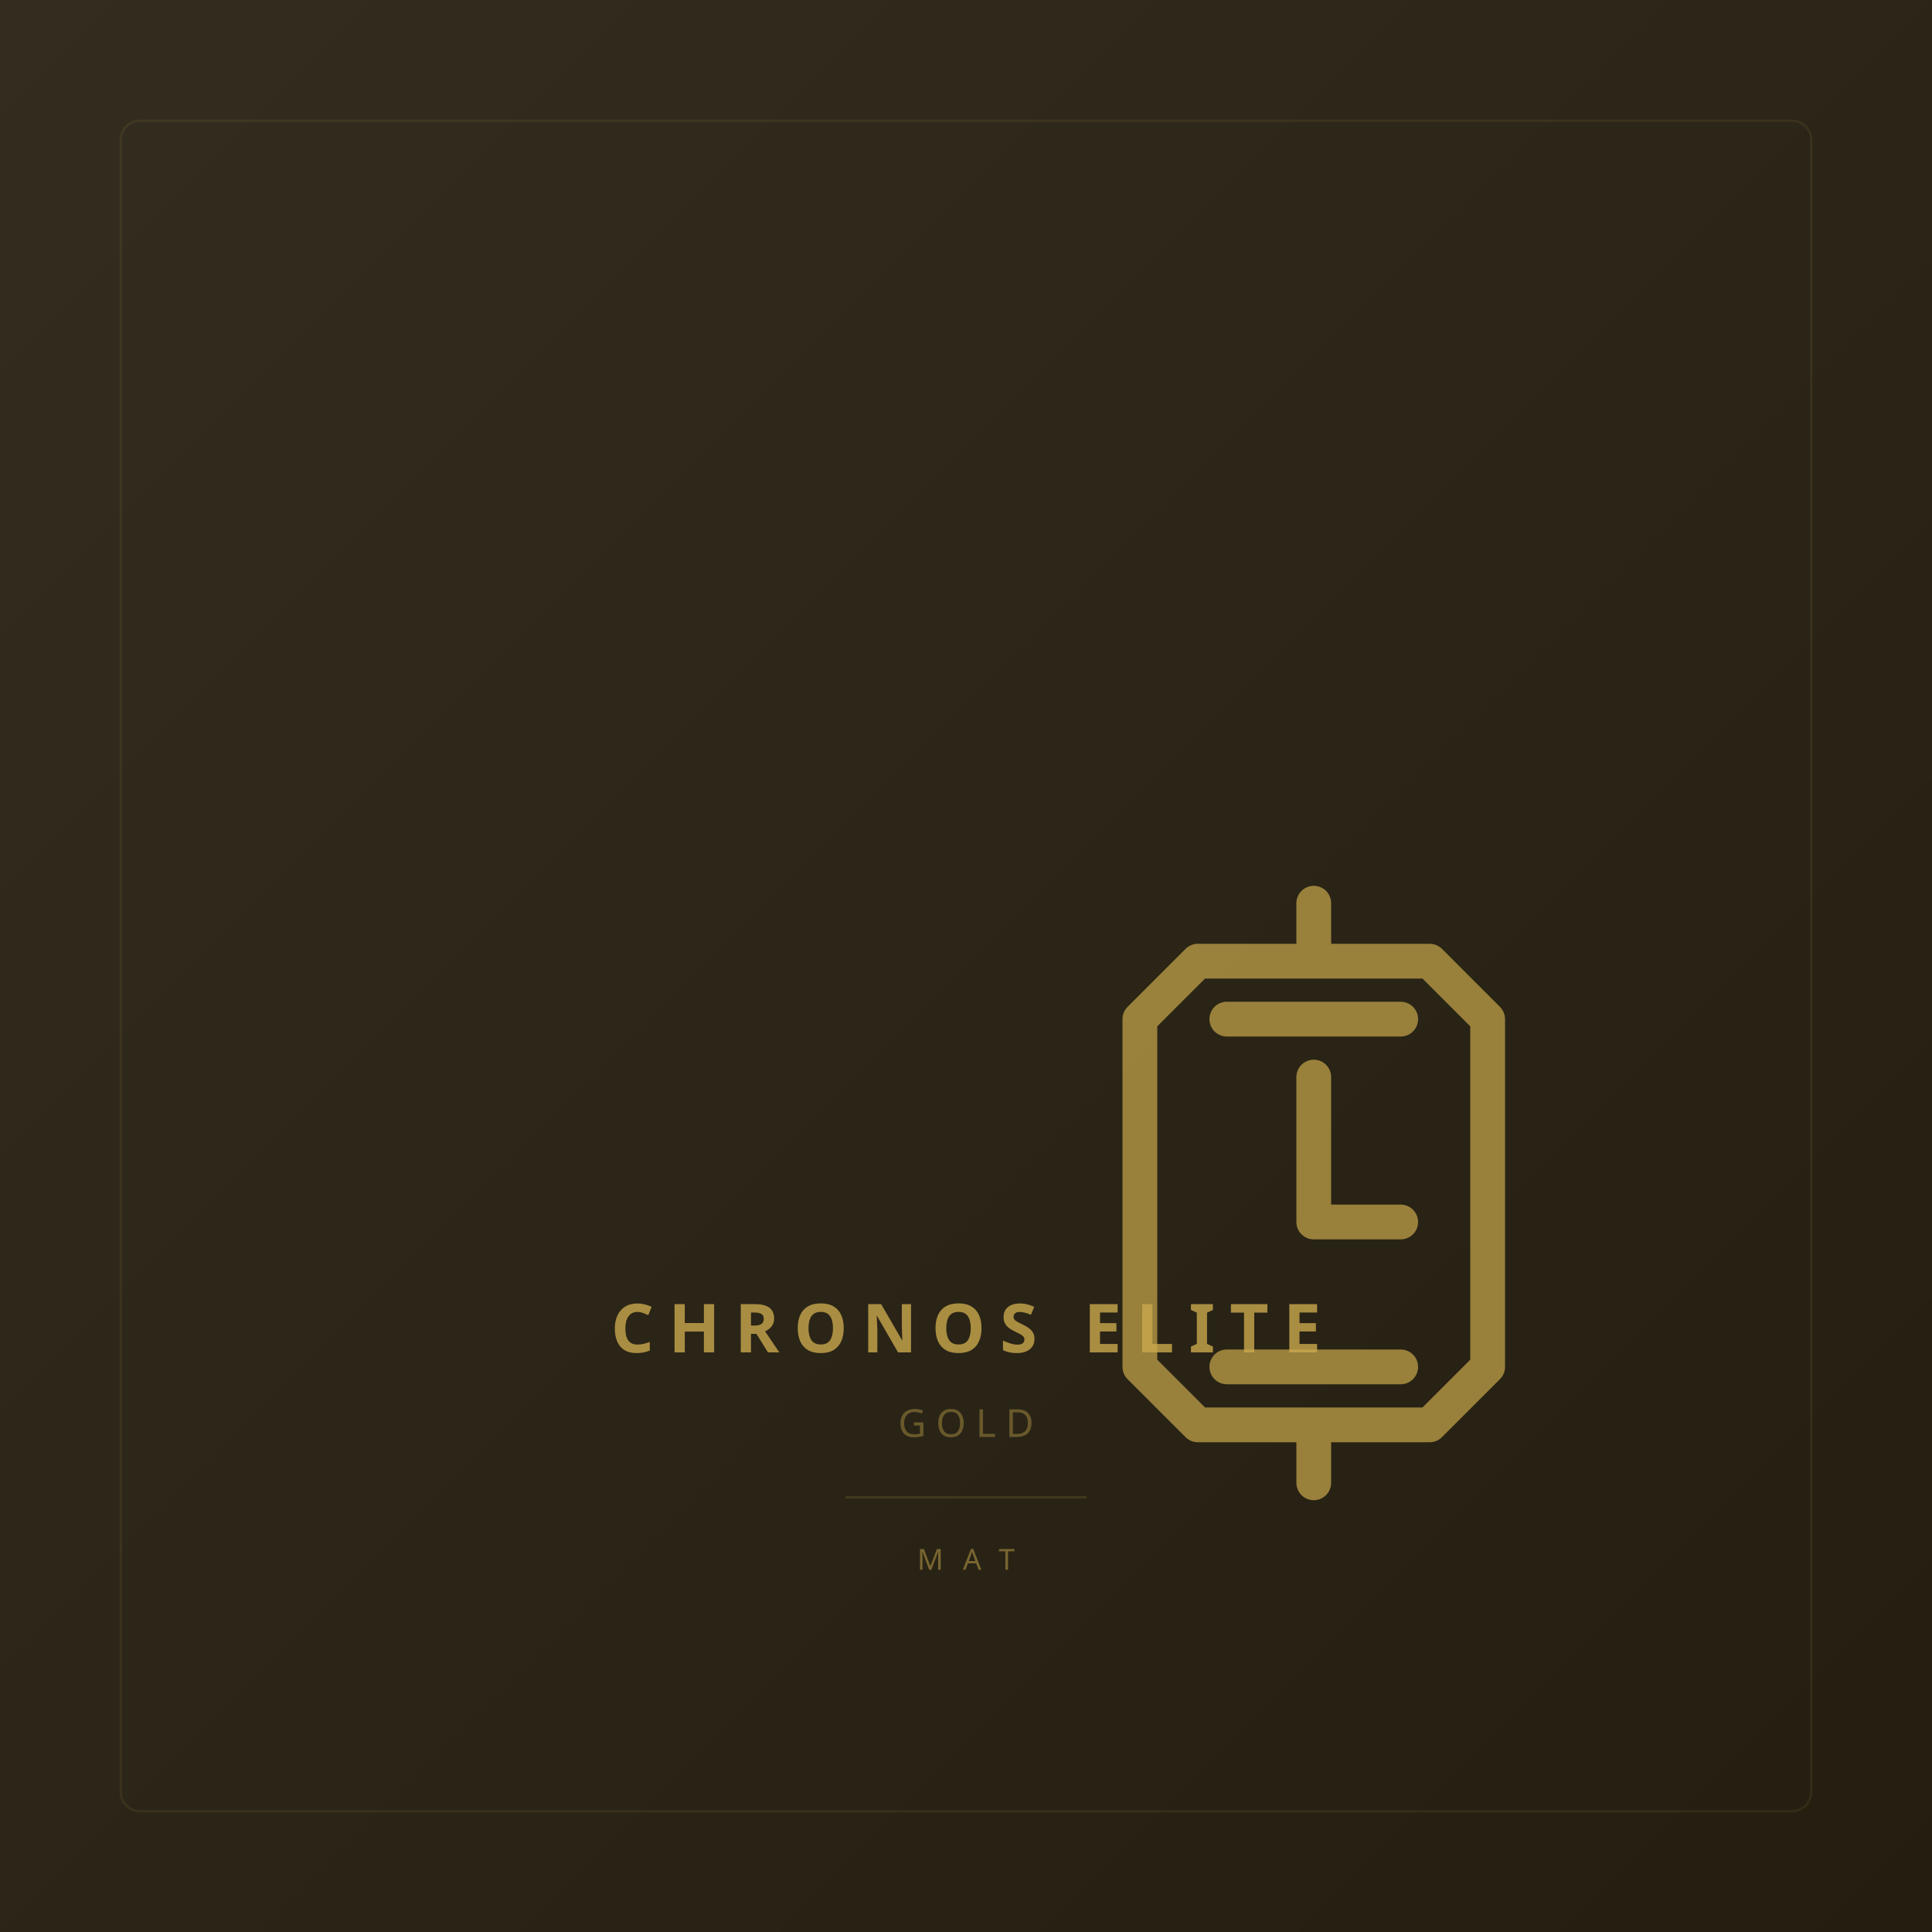
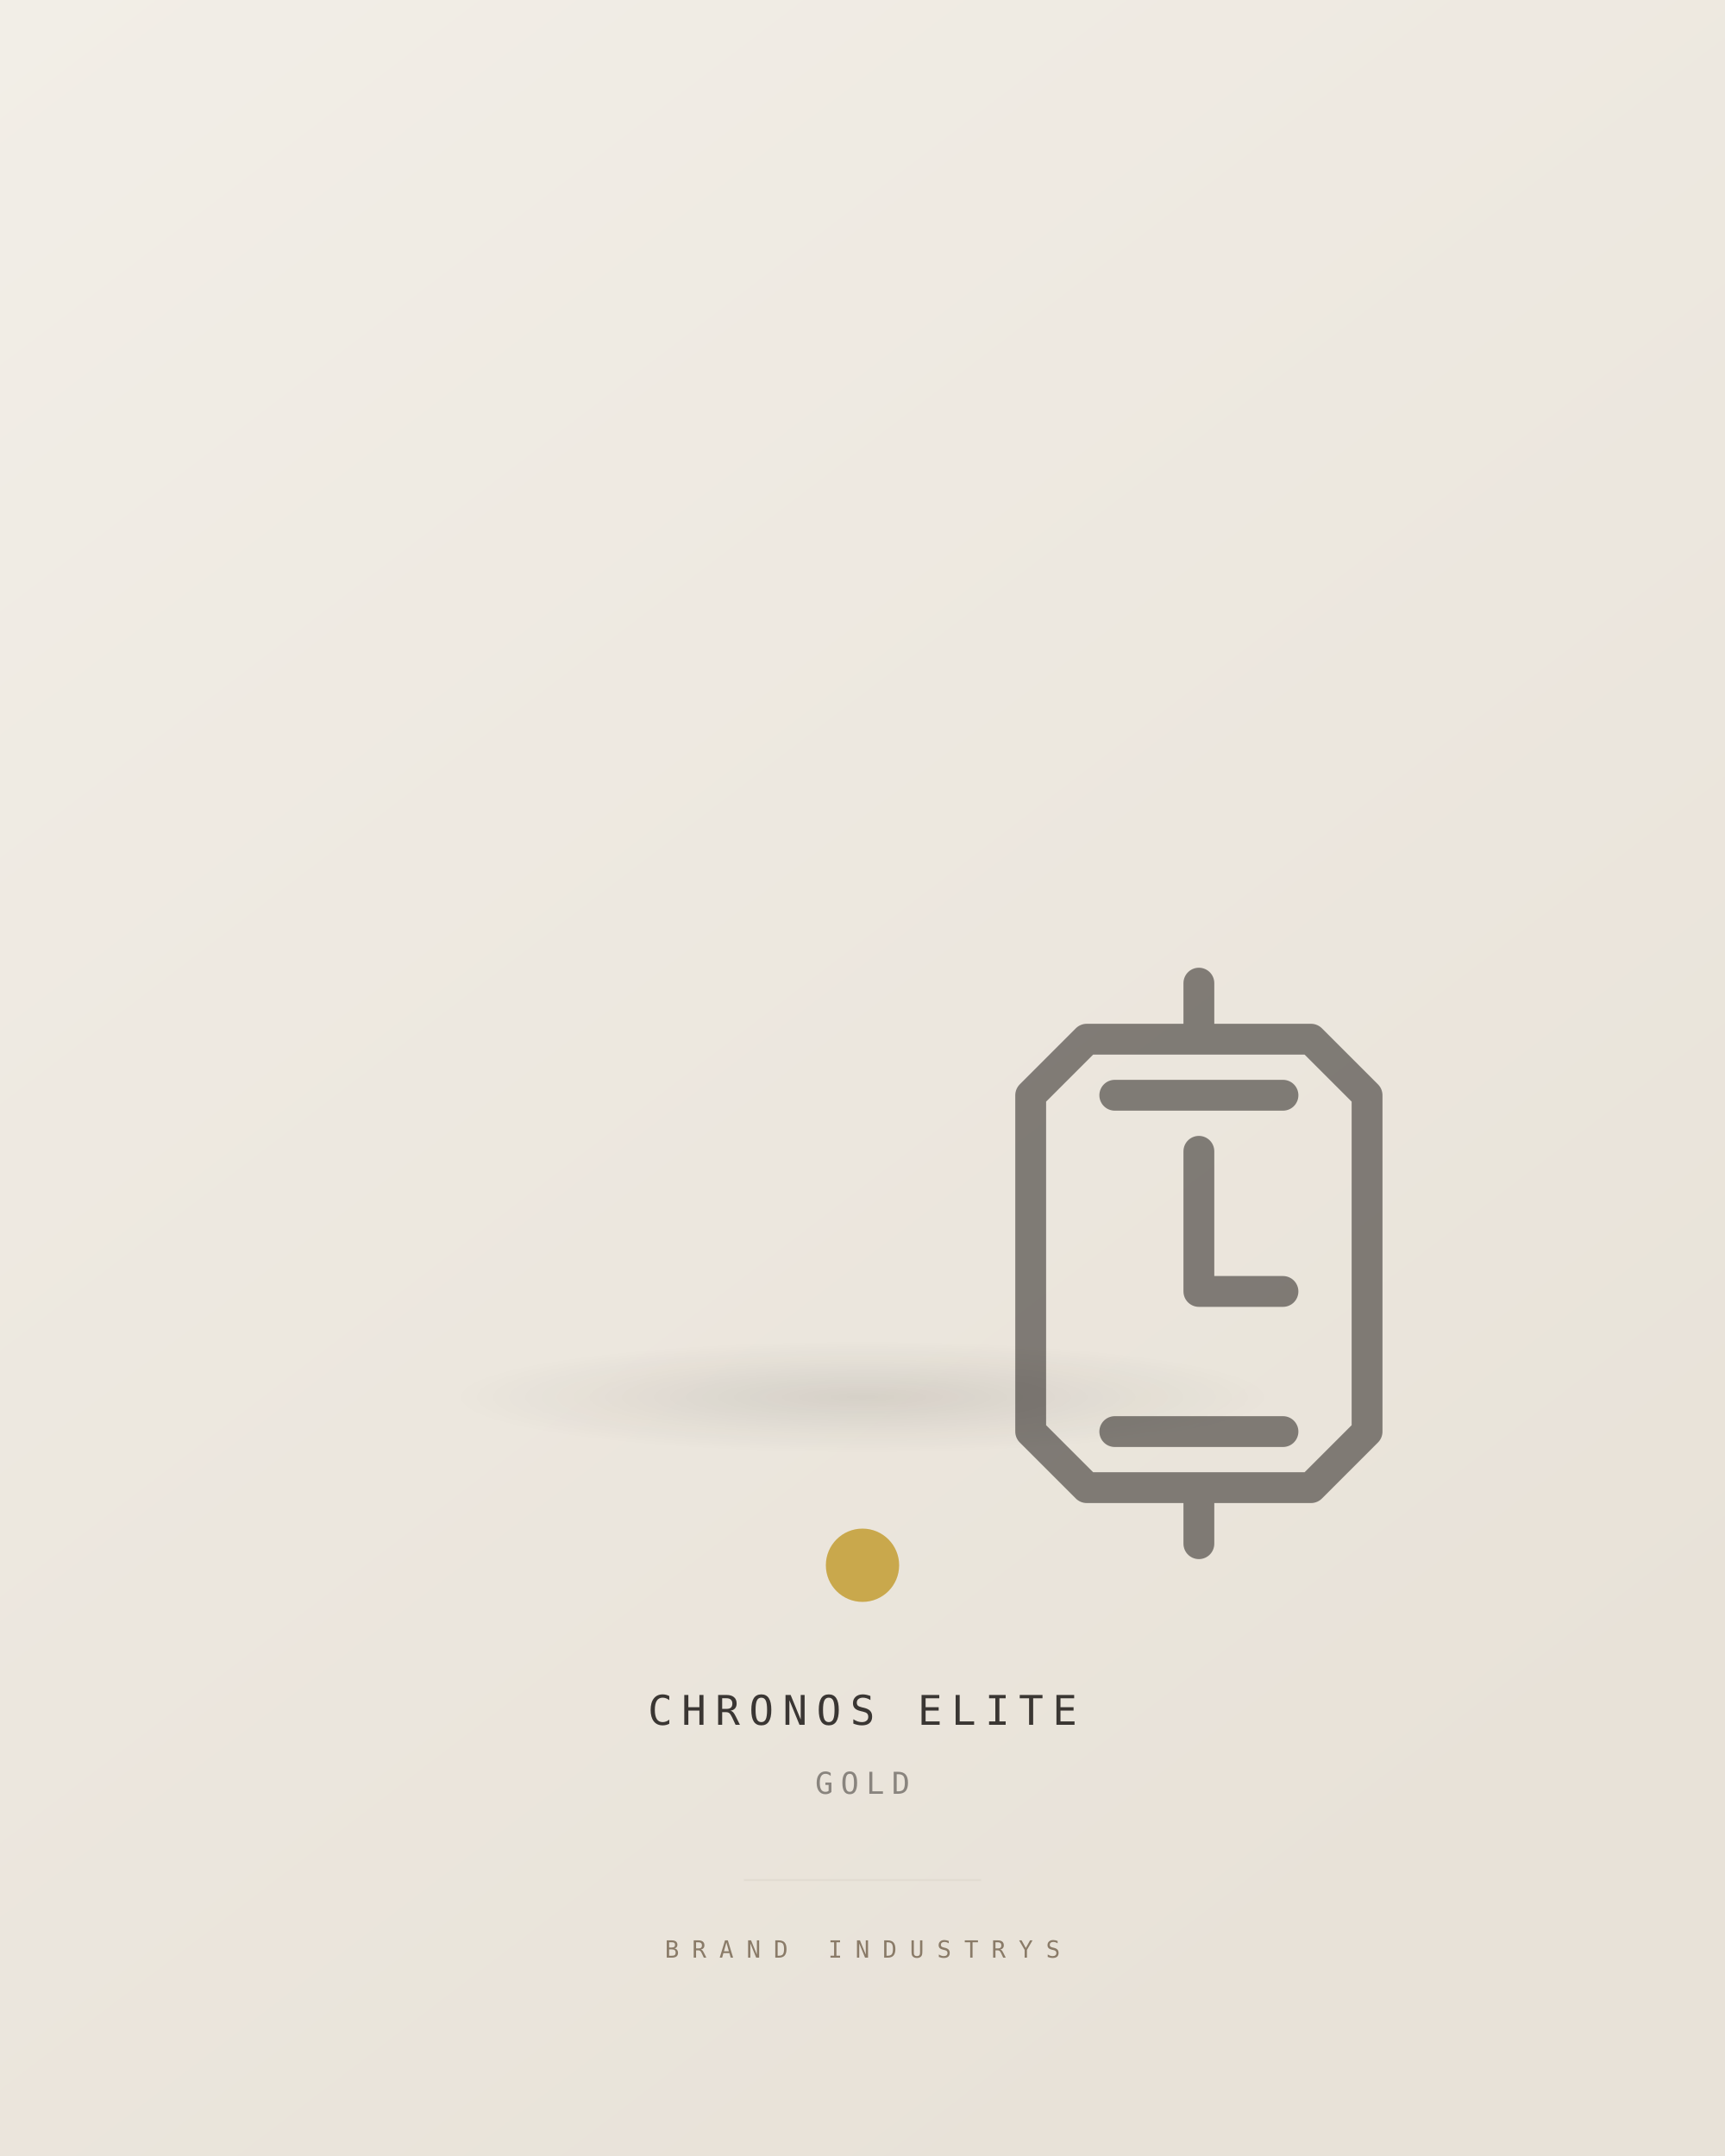
- <svg xmlns="http://www.w3.org/2000/svg" width="800" height="800" viewBox="0 0 800 800">
+ <svg xmlns="http://www.w3.org/2000/svg" width="800" height="1000" viewBox="0 0 800 1000">
  <defs>
-     <linearGradient id="bg" x1="0" y1="0" x2="1" y2="1">
-       <stop offset="0%" stop-color="rgb(50,45,31)" />
-       <stop offset="100%" stop-color="rgb(35,30,16)" />
+     <linearGradient id="bg" x1="0" y1="0" x2="0.6" y2="1">
+       <stop offset="0%" stop-color="#f2eee7" />
+       <stop offset="100%" stop-color="#e8e2d8" />
    </linearGradient>
-     <linearGradient id="accent" x1="0" y1="0" x2="0" y2="1">
-       <stop offset="0%" stop-color="#c9a84c" stop-opacity="0.9" />
-       <stop offset="100%" stop-color="#c9a84c" stop-opacity="0.6" />
-     </linearGradient>
+     <radialGradient id="pool" cx="0.5" cy="0.5" r="0.5">
+       <stop offset="0%" stop-color="#14110e" stop-opacity="0.10" />
+       <stop offset="100%" stop-color="#14110e" stop-opacity="0" />
+     </radialGradient>
  </defs>
-   <rect width="800" height="800" fill="url(#bg)" />
-   <rect x="50" y="50" width="700" height="700" rx="8" fill="none" stroke="#c9a84c" stroke-opacity="0.1" stroke-width="1" />
-   <g transform="translate(400,350) scale(12)" stroke="#c9a84c" stroke-width="1.2" stroke-linecap="round" stroke-linejoin="round" fill="none" opacity="0.7">
+   <rect width="800" height="1000" fill="url(#bg)" />
+   <ellipse cx="400" cy="648" rx="190" ry="26" fill="url(#pool)" />
+   <g transform="translate(400,430) scale(13)" stroke="#14110e" stroke-opacity="0.5" stroke-width="1.1" stroke-linecap="round" stroke-linejoin="round" fill="none">
    <path d="M12 2 L12 4 M12 22 L12 20 M8 4 L16 4 L18 6 L18 18 L16 20 L8 20 L6 18 L6 6 Z M12 8 L12 13 L15 13 M9 6 L15 6 M9 18 L15 18" />
  </g>
-   <text x="400" y="560" text-anchor="middle" font-family="system-ui,sans-serif" font-size="28" font-weight="600" letter-spacing="6" fill="#c9a84c" opacity="0.8">CHRONOS ELITE</text>
-   <text x="400" y="595" text-anchor="middle" font-family="system-ui,sans-serif" font-size="16" letter-spacing="4" fill="#c9a84c" opacity="0.4">GOLD</text>
-   <line x1="350" y1="620" x2="450" y2="620" stroke="#c9a84c" stroke-opacity="0.15" stroke-width="1" />
-   <text x="400" y="650" text-anchor="middle" font-family="system-ui,sans-serif" font-size="12" letter-spacing="8" fill="#c9a84c" opacity="0.5">MAT</text>
+   <circle cx="400" cy="726" r="17" fill="#c9a84c" stroke="none" stroke-width="1" />
+   <text x="400" y="800" text-anchor="middle" font-family="ui-monospace,SFMono-Regular,monospace" font-size="19" letter-spacing="4.2" fill="#14110e" fill-opacity="0.82">CHRONOS ELITE</text>
+   <text x="400" y="832" text-anchor="middle" font-family="ui-monospace,SFMono-Regular,monospace" font-size="14" letter-spacing="3.4" fill="#14110e" fill-opacity="0.45">GOLD</text>
+   <line x1="345" y1="872" x2="455" y2="872" stroke="#e2dcd2" stroke-width="1" />
+   <text x="400" y="908" text-anchor="middle" font-family="ui-monospace,SFMono-Regular,monospace" font-size="11" letter-spacing="6" fill="#8a7b68">BRAND INDUSTRYS</text>
</svg>
